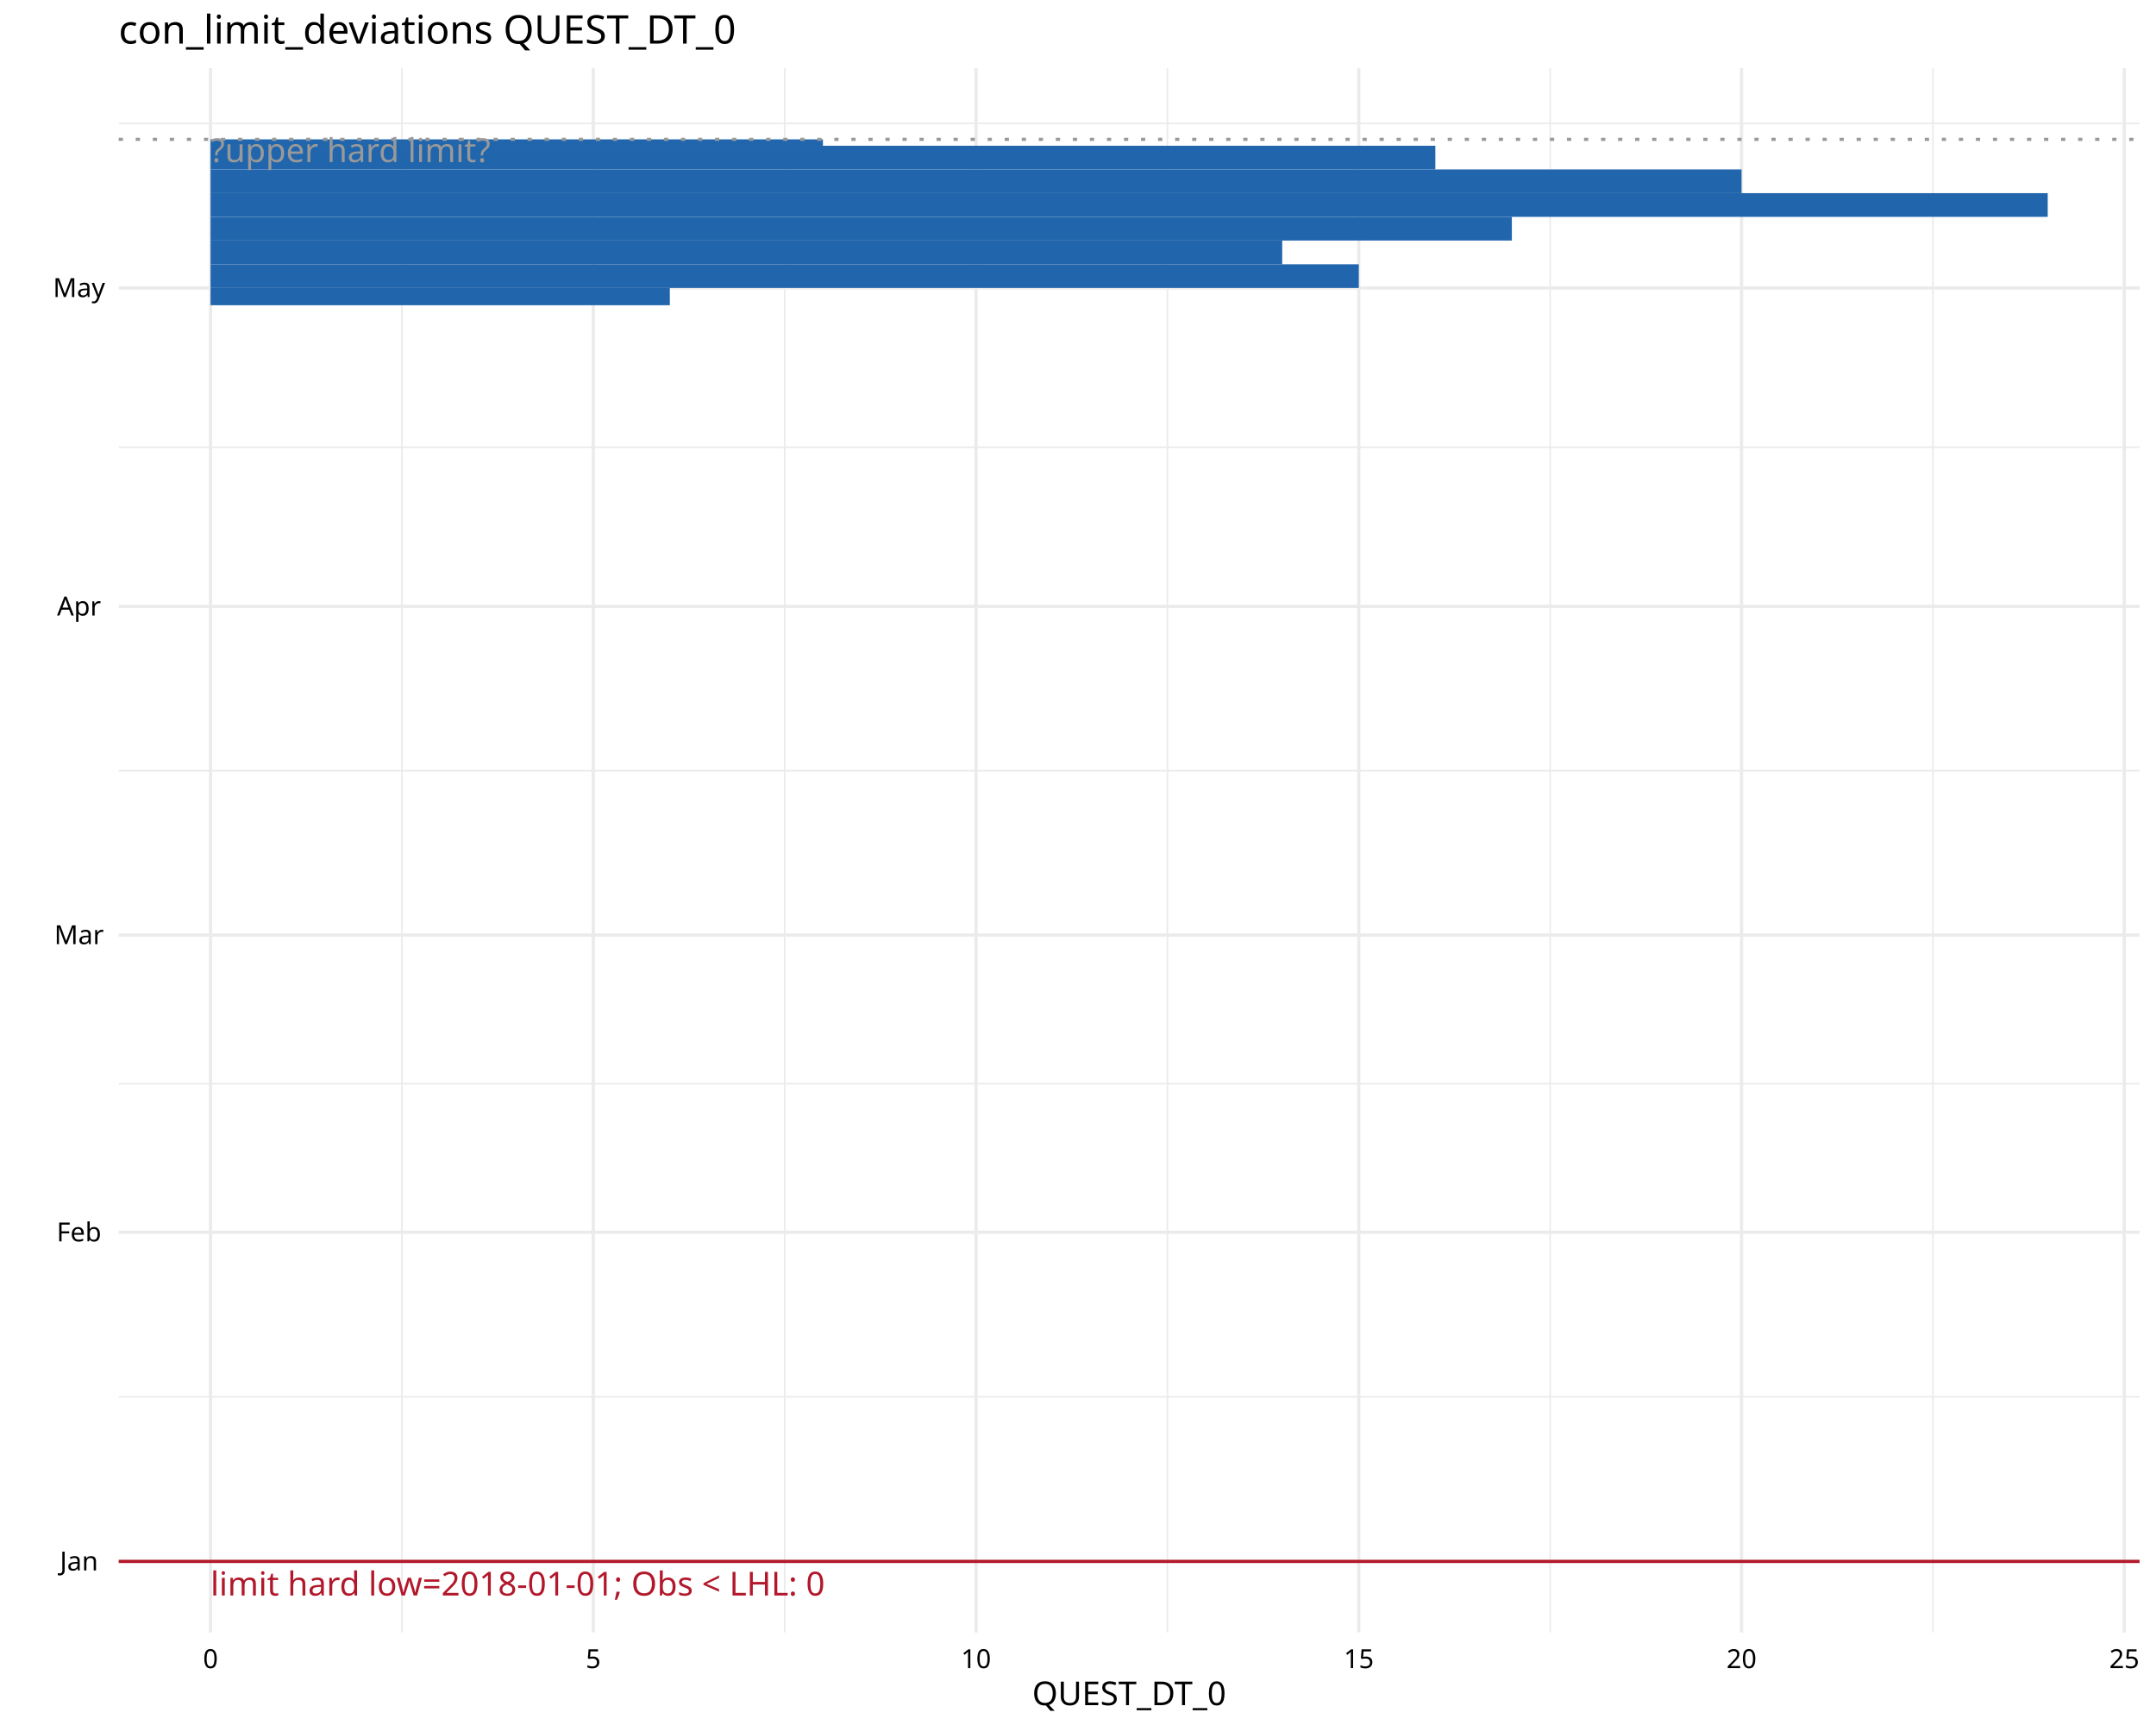
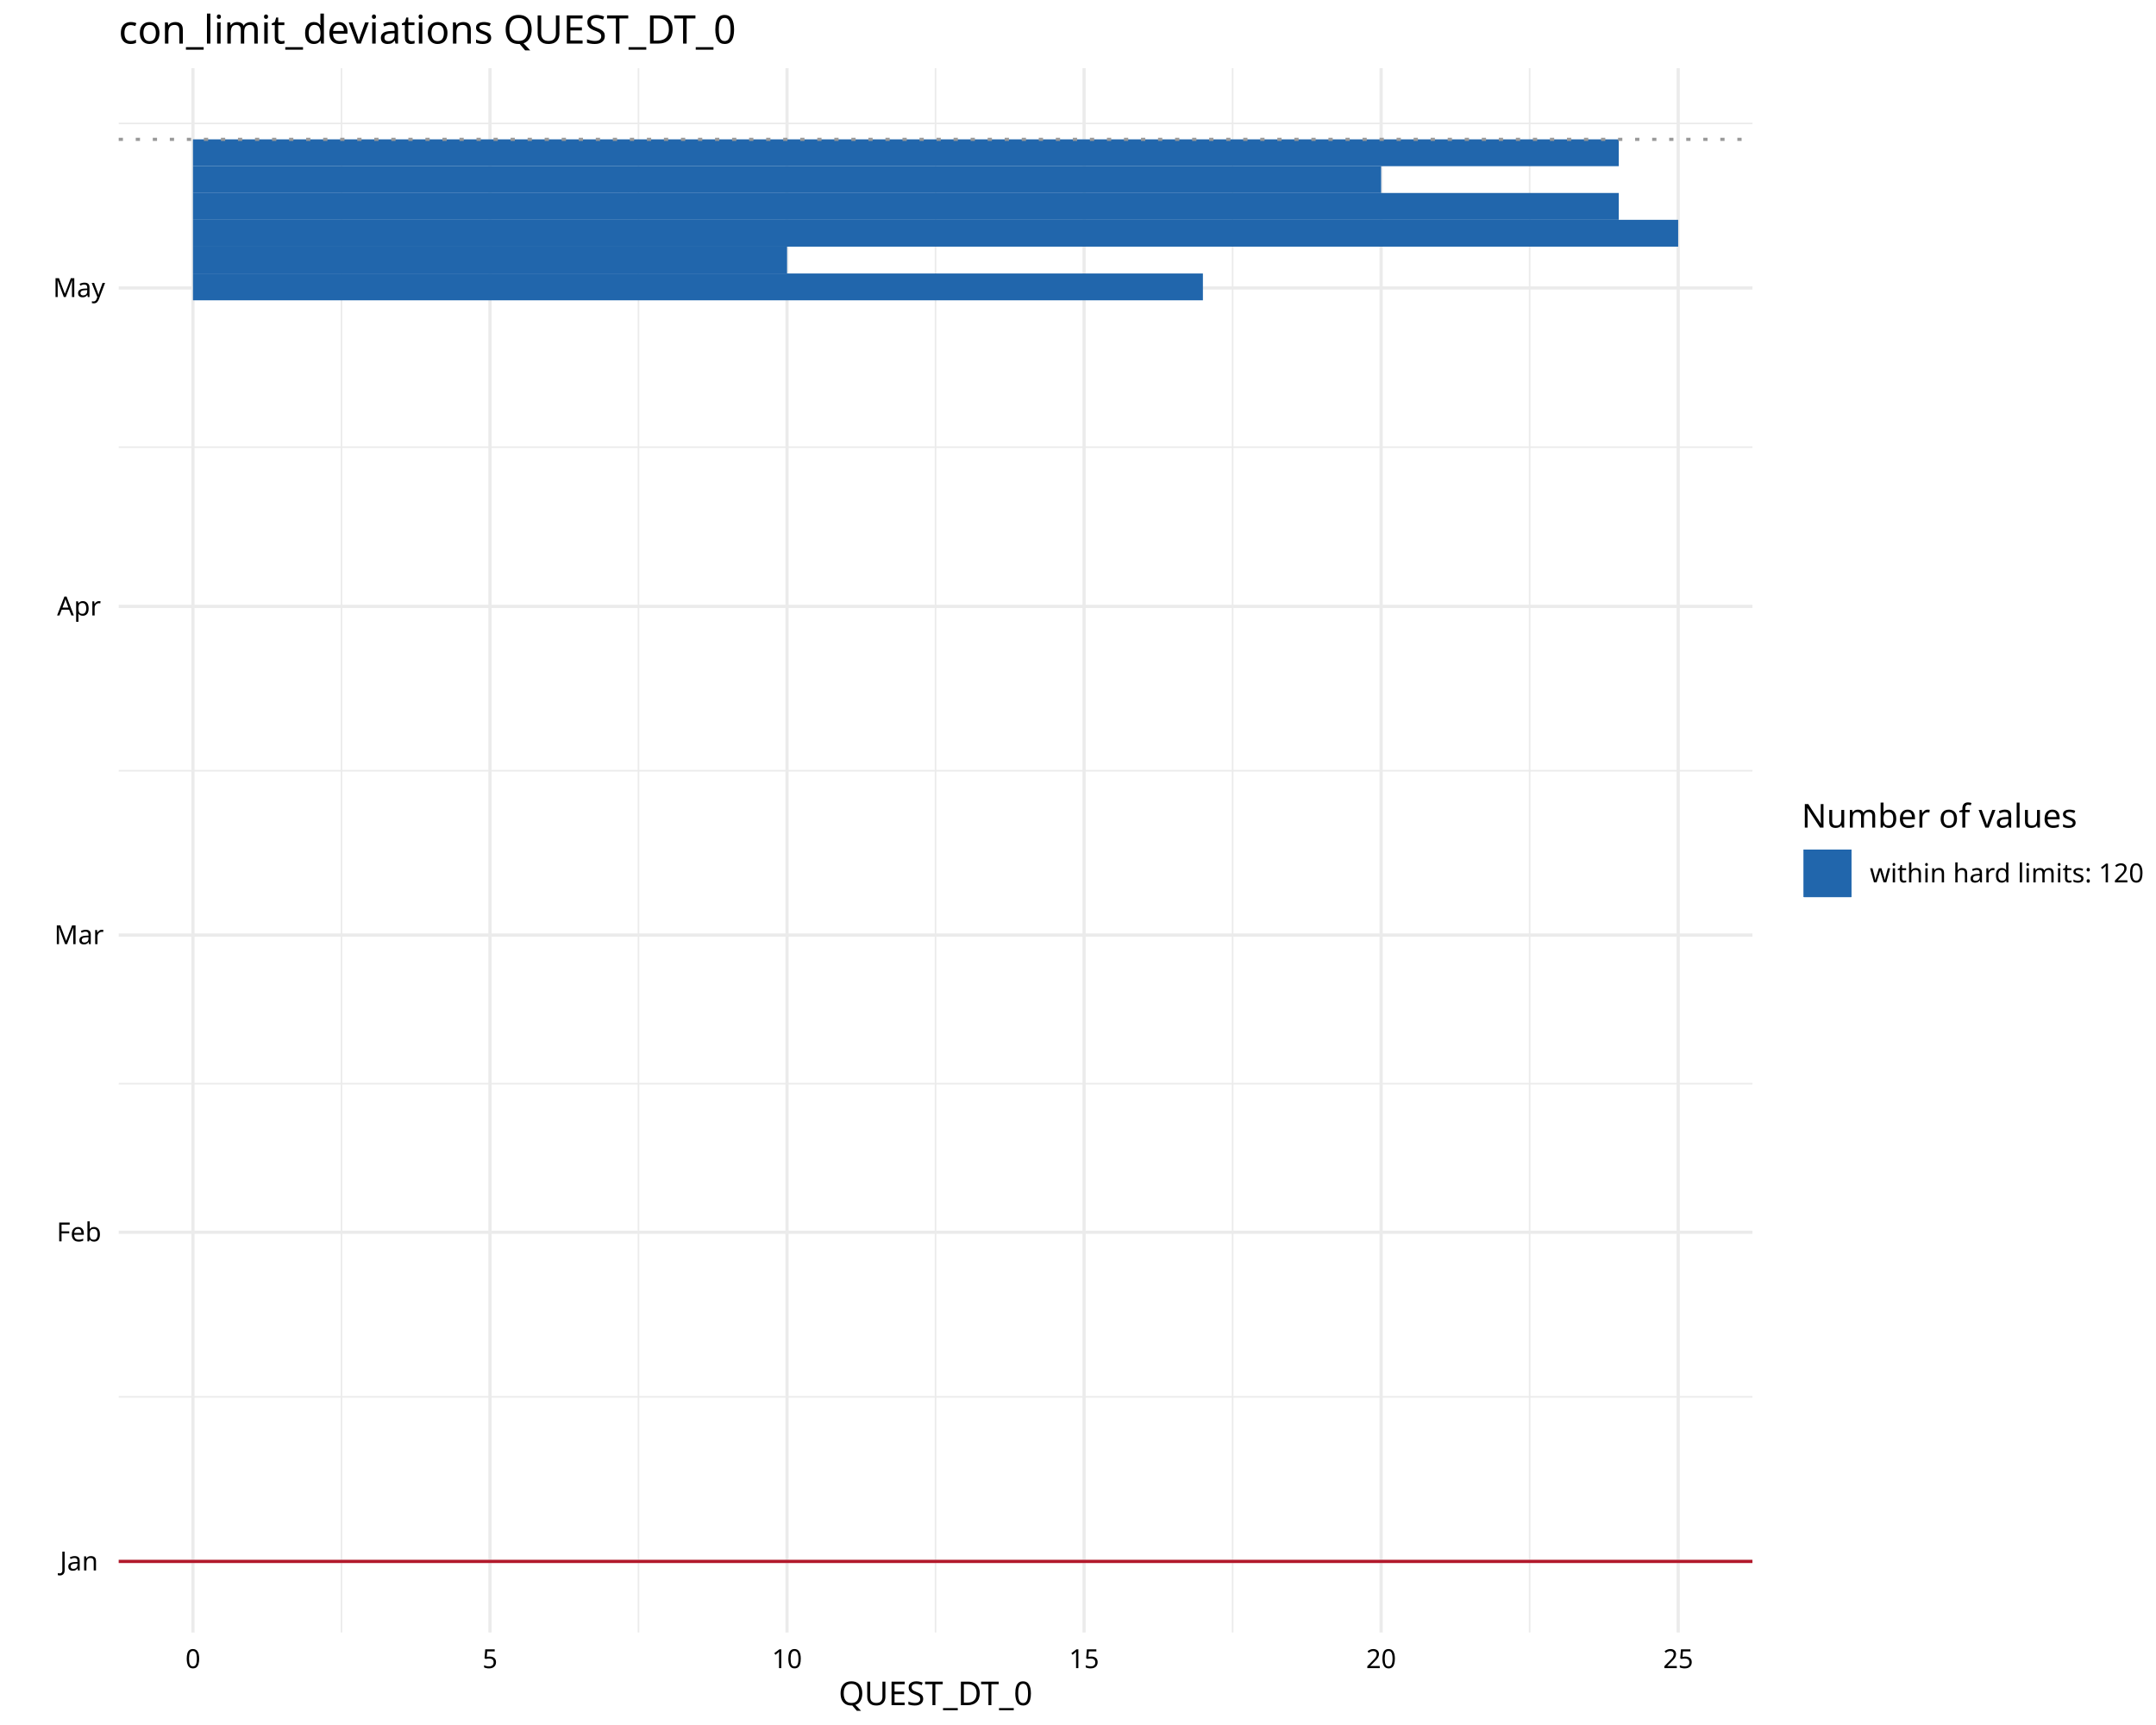
<svg xmlns="http://www.w3.org/2000/svg" class="svglite" data-engine-version="2.0" width="720.00pt" height="576.00pt" viewBox="0 0 720.00 576.00">
  <defs>
    <style type="text/css">
    .svglite line, .svglite polyline, .svglite polygon, .svglite path, .svglite rect, .svglite circle {
      fill: none;
      stroke: #000000;
      stroke-linecap: round;
      stroke-linejoin: round;
      stroke-miterlimit: 10.00;
    }
  </style>
  </defs>
  <rect width="100%" height="100%" style="stroke: none; fill: #FFFFFF;" />
  <defs>
    <clipPath id="cpMC4wMHw3MjAuMDB8MC4wMHw1NzYuMDA=">
      <rect x="0.00" y="0.00" width="720.00" height="576.00" />
    </clipPath>
  </defs>
  <g clip-path="url(#cpMC4wMHw3MjAuMDB8MC4wMHw1NzYuMDA=)">
</g>
  <defs>
-     <clipPath id="cpMzkuNjR8NzE0LjUyfDIyLjc4fDU0NS4xMQ==">
-       <rect x="39.64" y="22.78" width="674.88" height="522.33" />
+     <clipPath id="cpMzkuNjR8NTg1LjIzfDIyLjc4fDU0NS4xMQ==">
+       <rect x="39.64" y="22.78" width="545.59" height="522.33" />
    </clipPath>
  </defs>
-   <g clip-path="url(#cpMzkuNjR8NzE0LjUyfDIyLjc4fDU0NS4xMQ==)">
-     <polyline points="39.64,466.43 714.52,466.43 " style="stroke-width: 0.53; stroke: #EBEBEB; stroke-linecap: butt;" />
-     <polyline points="39.64,361.86 714.52,361.86 " style="stroke-width: 0.53; stroke: #EBEBEB; stroke-linecap: butt;" />
-     <polyline points="39.64,257.36 714.52,257.36 " style="stroke-width: 0.53; stroke: #EBEBEB; stroke-linecap: butt;" />
-     <polyline points="39.64,149.32 714.52,149.32 " style="stroke-width: 0.53; stroke: #EBEBEB; stroke-linecap: butt;" />
-     <polyline points="39.64,41.21 714.52,41.21 " style="stroke-width: 0.53; stroke: #EBEBEB; stroke-linecap: butt;" />
-     <polyline points="134.22,545.11 134.22,22.78 " style="stroke-width: 0.53; stroke: #EBEBEB; stroke-linecap: butt;" />
-     <polyline points="262.04,545.11 262.04,22.78 " style="stroke-width: 0.53; stroke: #EBEBEB; stroke-linecap: butt;" />
-     <polyline points="389.86,545.11 389.86,22.78 " style="stroke-width: 0.53; stroke: #EBEBEB; stroke-linecap: butt;" />
-     <polyline points="517.68,545.11 517.68,22.78 " style="stroke-width: 0.53; stroke: #EBEBEB; stroke-linecap: butt;" />
-     <polyline points="645.50,545.11 645.50,22.78 " style="stroke-width: 0.53; stroke: #EBEBEB; stroke-linecap: butt;" />
-     <polyline points="39.64,521.37 714.52,521.37 " style="stroke-width: 1.07; stroke: #EBEBEB; stroke-linecap: butt;" />
-     <polyline points="39.64,411.48 714.52,411.48 " style="stroke-width: 1.07; stroke: #EBEBEB; stroke-linecap: butt;" />
-     <polyline points="39.64,312.23 714.52,312.23 " style="stroke-width: 1.07; stroke: #EBEBEB; stroke-linecap: butt;" />
-     <polyline points="39.64,202.49 714.52,202.49 " style="stroke-width: 1.07; stroke: #EBEBEB; stroke-linecap: butt;" />
-     <polyline points="39.64,96.15 714.52,96.15 " style="stroke-width: 1.07; stroke: #EBEBEB; stroke-linecap: butt;" />
-     <polyline points="70.31,545.11 70.31,22.78 " style="stroke-width: 1.07; stroke: #EBEBEB; stroke-linecap: butt;" />
-     <polyline points="198.13,545.11 198.13,22.78 " style="stroke-width: 1.07; stroke: #EBEBEB; stroke-linecap: butt;" />
-     <polyline points="325.95,545.11 325.95,22.78 " style="stroke-width: 1.07; stroke: #EBEBEB; stroke-linecap: butt;" />
-     <polyline points="453.77,545.11 453.77,22.78 " style="stroke-width: 1.07; stroke: #EBEBEB; stroke-linecap: butt;" />
-     <polyline points="581.59,545.11 581.59,22.78 " style="stroke-width: 1.07; stroke: #EBEBEB; stroke-linecap: butt;" />
-     <polyline points="709.41,545.11 709.41,22.78 " style="stroke-width: 1.07; stroke: #EBEBEB; stroke-linecap: butt;" />
-     <rect x="70.31" y="513.46" width="0.00" height="7.91" style="stroke-width: 1.07; stroke: none; stroke-linecap: butt; stroke-linejoin: miter; fill: #2166AC;" />
-     <rect x="70.31" y="505.54" width="0.00" height="7.91" style="stroke-width: 1.07; stroke: none; stroke-linecap: butt; stroke-linejoin: miter; fill: #2166AC;" />
-     <rect x="70.31" y="497.63" width="0.00" height="7.91" style="stroke-width: 1.07; stroke: none; stroke-linecap: butt; stroke-linejoin: miter; fill: #2166AC;" />
-     <rect x="70.31" y="489.71" width="0.00" height="7.91" style="stroke-width: 1.07; stroke: none; stroke-linecap: butt; stroke-linejoin: miter; fill: #2166AC;" />
-     <rect x="70.31" y="481.80" width="0.00" height="7.91" style="stroke-width: 1.07; stroke: none; stroke-linecap: butt; stroke-linejoin: miter; fill: #2166AC;" />
-     <rect x="70.31" y="473.89" width="0.00" height="7.91" style="stroke-width: 1.07; stroke: none; stroke-linecap: butt; stroke-linejoin: miter; fill: #2166AC;" />
-     <rect x="70.31" y="465.97" width="0.00" height="7.91" style="stroke-width: 1.07; stroke: none; stroke-linecap: butt; stroke-linejoin: miter; fill: #2166AC;" />
-     <rect x="70.31" y="458.06" width="0.00" height="7.91" style="stroke-width: 1.07; stroke: none; stroke-linecap: butt; stroke-linejoin: miter; fill: #2166AC;" />
-     <rect x="70.31" y="450.14" width="0.00" height="7.91" style="stroke-width: 1.07; stroke: none; stroke-linecap: butt; stroke-linejoin: miter; fill: #2166AC;" />
-     <rect x="70.31" y="442.23" width="0.00" height="7.91" style="stroke-width: 1.07; stroke: none; stroke-linecap: butt; stroke-linejoin: miter; fill: #2166AC;" />
-     <rect x="70.31" y="434.32" width="0.00" height="7.91" style="stroke-width: 1.07; stroke: none; stroke-linecap: butt; stroke-linejoin: miter; fill: #2166AC;" />
-     <rect x="70.31" y="426.40" width="0.00" height="7.91" style="stroke-width: 1.07; stroke: none; stroke-linecap: butt; stroke-linejoin: miter; fill: #2166AC;" />
-     <rect x="70.31" y="418.49" width="0.00" height="7.91" style="stroke-width: 1.07; stroke: none; stroke-linecap: butt; stroke-linejoin: miter; fill: #2166AC;" />
-     <rect x="70.31" y="410.57" width="0.00" height="7.91" style="stroke-width: 1.07; stroke: none; stroke-linecap: butt; stroke-linejoin: miter; fill: #2166AC;" />
-     <rect x="70.31" y="402.66" width="0.00" height="7.91" style="stroke-width: 1.07; stroke: none; stroke-linecap: butt; stroke-linejoin: miter; fill: #2166AC;" />
-     <rect x="70.31" y="394.75" width="0.00" height="7.91" style="stroke-width: 1.07; stroke: none; stroke-linecap: butt; stroke-linejoin: miter; fill: #2166AC;" />
-     <rect x="70.31" y="386.83" width="0.00" height="7.91" style="stroke-width: 1.07; stroke: none; stroke-linecap: butt; stroke-linejoin: miter; fill: #2166AC;" />
-     <rect x="70.31" y="378.92" width="0.00" height="7.91" style="stroke-width: 1.07; stroke: none; stroke-linecap: butt; stroke-linejoin: miter; fill: #2166AC;" />
-     <rect x="70.31" y="371.00" width="0.00" height="7.91" style="stroke-width: 1.07; stroke: none; stroke-linecap: butt; stroke-linejoin: miter; fill: #2166AC;" />
-     <rect x="70.31" y="363.09" width="0.00" height="7.91" style="stroke-width: 1.07; stroke: none; stroke-linecap: butt; stroke-linejoin: miter; fill: #2166AC;" />
-     <rect x="70.31" y="355.17" width="0.00" height="7.91" style="stroke-width: 1.07; stroke: none; stroke-linecap: butt; stroke-linejoin: miter; fill: #2166AC;" />
-     <rect x="70.31" y="347.26" width="0.00" height="7.91" style="stroke-width: 1.07; stroke: none; stroke-linecap: butt; stroke-linejoin: miter; fill: #2166AC;" />
-     <rect x="70.31" y="339.35" width="0.00" height="7.91" style="stroke-width: 1.07; stroke: none; stroke-linecap: butt; stroke-linejoin: miter; fill: #2166AC;" />
-     <rect x="70.31" y="331.43" width="0.00" height="7.91" style="stroke-width: 1.07; stroke: none; stroke-linecap: butt; stroke-linejoin: miter; fill: #2166AC;" />
-     <rect x="70.31" y="323.52" width="0.00" height="7.91" style="stroke-width: 1.07; stroke: none; stroke-linecap: butt; stroke-linejoin: miter; fill: #2166AC;" />
-     <rect x="70.31" y="315.60" width="0.00" height="7.91" style="stroke-width: 1.07; stroke: none; stroke-linecap: butt; stroke-linejoin: miter; fill: #2166AC;" />
-     <rect x="70.31" y="307.69" width="0.00" height="7.91" style="stroke-width: 1.07; stroke: none; stroke-linecap: butt; stroke-linejoin: miter; fill: #2166AC;" />
-     <rect x="70.31" y="299.78" width="0.00" height="7.91" style="stroke-width: 1.07; stroke: none; stroke-linecap: butt; stroke-linejoin: miter; fill: #2166AC;" />
-     <rect x="70.31" y="291.86" width="0.00" height="7.91" style="stroke-width: 1.07; stroke: none; stroke-linecap: butt; stroke-linejoin: miter; fill: #2166AC;" />
-     <rect x="70.31" y="283.95" width="0.00" height="7.91" style="stroke-width: 1.07; stroke: none; stroke-linecap: butt; stroke-linejoin: miter; fill: #2166AC;" />
-     <rect x="70.31" y="276.03" width="0.00" height="7.91" style="stroke-width: 1.07; stroke: none; stroke-linecap: butt; stroke-linejoin: miter; fill: #2166AC;" />
-     <rect x="70.31" y="268.12" width="0.00" height="7.91" style="stroke-width: 1.07; stroke: none; stroke-linecap: butt; stroke-linejoin: miter; fill: #2166AC;" />
-     <rect x="70.31" y="260.21" width="0.00" height="7.91" style="stroke-width: 1.07; stroke: none; stroke-linecap: butt; stroke-linejoin: miter; fill: #2166AC;" />
-     <rect x="70.31" y="252.29" width="0.00" height="7.91" style="stroke-width: 1.07; stroke: none; stroke-linecap: butt; stroke-linejoin: miter; fill: #2166AC;" />
-     <rect x="70.31" y="244.38" width="0.00" height="7.91" style="stroke-width: 1.07; stroke: none; stroke-linecap: butt; stroke-linejoin: miter; fill: #2166AC;" />
-     <rect x="70.31" y="236.46" width="0.00" height="7.91" style="stroke-width: 1.07; stroke: none; stroke-linecap: butt; stroke-linejoin: miter; fill: #2166AC;" />
-     <rect x="70.31" y="228.55" width="0.00" height="7.91" style="stroke-width: 1.07; stroke: none; stroke-linecap: butt; stroke-linejoin: miter; fill: #2166AC;" />
-     <rect x="70.31" y="220.64" width="0.00" height="7.91" style="stroke-width: 1.07; stroke: none; stroke-linecap: butt; stroke-linejoin: miter; fill: #2166AC;" />
-     <rect x="70.31" y="212.72" width="0.00" height="7.91" style="stroke-width: 1.07; stroke: none; stroke-linecap: butt; stroke-linejoin: miter; fill: #2166AC;" />
-     <rect x="70.31" y="204.81" width="0.00" height="7.91" style="stroke-width: 1.07; stroke: none; stroke-linecap: butt; stroke-linejoin: miter; fill: #2166AC;" />
-     <rect x="70.31" y="196.89" width="0.00" height="7.91" style="stroke-width: 1.07; stroke: none; stroke-linecap: butt; stroke-linejoin: miter; fill: #2166AC;" />
-     <rect x="70.31" y="188.98" width="0.00" height="7.91" style="stroke-width: 1.07; stroke: none; stroke-linecap: butt; stroke-linejoin: miter; fill: #2166AC;" />
-     <rect x="70.31" y="181.06" width="0.00" height="7.91" style="stroke-width: 1.07; stroke: none; stroke-linecap: butt; stroke-linejoin: miter; fill: #2166AC;" />
-     <rect x="70.31" y="173.15" width="0.00" height="7.91" style="stroke-width: 1.07; stroke: none; stroke-linecap: butt; stroke-linejoin: miter; fill: #2166AC;" />
-     <rect x="70.31" y="165.24" width="0.00" height="7.91" style="stroke-width: 1.07; stroke: none; stroke-linecap: butt; stroke-linejoin: miter; fill: #2166AC;" />
-     <rect x="70.31" y="157.32" width="0.00" height="7.91" style="stroke-width: 1.07; stroke: none; stroke-linecap: butt; stroke-linejoin: miter; fill: #2166AC;" />
-     <rect x="70.31" y="149.41" width="0.00" height="7.91" style="stroke-width: 1.07; stroke: none; stroke-linecap: butt; stroke-linejoin: miter; fill: #2166AC;" />
-     <rect x="70.31" y="141.49" width="0.00" height="7.91" style="stroke-width: 1.07; stroke: none; stroke-linecap: butt; stroke-linejoin: miter; fill: #2166AC;" />
-     <rect x="70.31" y="133.58" width="0.00" height="7.91" style="stroke-width: 1.07; stroke: none; stroke-linecap: butt; stroke-linejoin: miter; fill: #2166AC;" />
-     <rect x="70.31" y="125.67" width="0.00" height="7.91" style="stroke-width: 1.07; stroke: none; stroke-linecap: butt; stroke-linejoin: miter; fill: #2166AC;" />
-     <rect x="70.31" y="117.75" width="0.00" height="7.91" style="stroke-width: 1.07; stroke: none; stroke-linecap: butt; stroke-linejoin: miter; fill: #2166AC;" />
-     <rect x="70.31" y="109.84" width="0.00" height="7.91" style="stroke-width: 1.07; stroke: none; stroke-linecap: butt; stroke-linejoin: miter; fill: #2166AC;" />
-     <rect x="70.31" y="104.07" width="0.00" height="5.77" style="stroke-width: 1.07; stroke: none; stroke-linecap: butt; stroke-linejoin: miter; fill: #2166AC;" />
-     <rect x="70.31" y="101.92" width="0.00" height="2.14" style="stroke-width: 1.07; stroke: none; stroke-linecap: butt; stroke-linejoin: miter; fill: #2166AC;" />
-     <rect x="70.31" y="96.15" width="153.38" height="5.77" style="stroke-width: 1.07; stroke: none; stroke-linecap: butt; stroke-linejoin: miter; fill: #2166AC;" />
-     <rect x="70.31" y="88.24" width="383.46" height="7.91" style="stroke-width: 1.07; stroke: none; stroke-linecap: butt; stroke-linejoin: miter; fill: #2166AC;" />
-     <rect x="70.31" y="80.32" width="357.89" height="7.91" style="stroke-width: 1.07; stroke: none; stroke-linecap: butt; stroke-linejoin: miter; fill: #2166AC;" />
-     <rect x="70.31" y="72.41" width="434.58" height="7.91" style="stroke-width: 1.07; stroke: none; stroke-linecap: butt; stroke-linejoin: miter; fill: #2166AC;" />
-     <rect x="70.31" y="64.50" width="613.53" height="7.91" style="stroke-width: 1.07; stroke: none; stroke-linecap: butt; stroke-linejoin: miter; fill: #2166AC;" />
-     <rect x="70.31" y="56.58" width="511.28" height="7.91" style="stroke-width: 1.07; stroke: none; stroke-linecap: butt; stroke-linejoin: miter; fill: #2166AC;" />
-     <rect x="70.31" y="48.67" width="409.02" height="7.91" style="stroke-width: 1.07; stroke: none; stroke-linecap: butt; stroke-linejoin: miter; fill: #2166AC;" />
-     <rect x="70.31" y="46.53" width="204.51" height="2.14" style="stroke-width: 1.07; stroke: none; stroke-linecap: butt; stroke-linejoin: miter; fill: #2166AC;" />
-     <rect x="70.31" y="38.61" width="0.00" height="7.91" style="stroke-width: 1.07; stroke: none; stroke-linecap: butt; stroke-linejoin: miter; fill: #2166AC;" />
-     <line x1="39.64" y1="521.37" x2="714.52" y2="521.37" style="stroke-width: 1.07; stroke: #B2182B; stroke-linecap: butt;" />
-     <text x="70.31" y="532.77" style="font-size: 11.04px; fill: #B2182B; font-family: sans;" textLength="198.85px" lengthAdjust="spacingAndGlyphs">limit hard low=2018-01-01; Obs &lt; LHL: 0</text>
-     <line x1="39.64" y1="46.53" x2="714.52" y2="46.53" style="stroke-width: 1.07; stroke: #999999; stroke-dasharray: 1.42,4.27; stroke-linecap: butt;" />
-     <text x="70.31" y="54.12" style="font-size: 11.04px; fill: #999999; font-family: sans;" textLength="88.37px" lengthAdjust="spacingAndGlyphs">?upper hard limit?</text>
+   <g clip-path="url(#cpMzkuNjR8NTg1LjIzfDIyLjc4fDU0NS4xMQ==)">
+     <polyline points="39.64,466.43 585.23,466.43 " style="stroke-width: 0.53; stroke: #EBEBEB; stroke-linecap: butt;" />
+     <polyline points="39.64,361.86 585.23,361.86 " style="stroke-width: 0.53; stroke: #EBEBEB; stroke-linecap: butt;" />
+     <polyline points="39.64,257.36 585.23,257.36 " style="stroke-width: 0.53; stroke: #EBEBEB; stroke-linecap: butt;" />
+     <polyline points="39.64,149.32 585.23,149.32 " style="stroke-width: 0.53; stroke: #EBEBEB; stroke-linecap: butt;" />
+     <polyline points="39.64,41.21 585.23,41.21 " style="stroke-width: 0.53; stroke: #EBEBEB; stroke-linecap: butt;" />
+     <polyline points="114.04,545.11 114.04,22.78 " style="stroke-width: 0.53; stroke: #EBEBEB; stroke-linecap: butt;" />
+     <polyline points="213.23,545.11 213.23,22.78 " style="stroke-width: 0.53; stroke: #EBEBEB; stroke-linecap: butt;" />
+     <polyline points="312.43,545.11 312.43,22.78 " style="stroke-width: 0.53; stroke: #EBEBEB; stroke-linecap: butt;" />
+     <polyline points="411.63,545.11 411.63,22.78 " style="stroke-width: 0.53; stroke: #EBEBEB; stroke-linecap: butt;" />
+     <polyline points="510.83,545.11 510.83,22.78 " style="stroke-width: 0.53; stroke: #EBEBEB; stroke-linecap: butt;" />
+     <polyline points="39.64,521.37 585.23,521.37 " style="stroke-width: 1.07; stroke: #EBEBEB; stroke-linecap: butt;" />
+     <polyline points="39.64,411.48 585.23,411.48 " style="stroke-width: 1.07; stroke: #EBEBEB; stroke-linecap: butt;" />
+     <polyline points="39.64,312.23 585.23,312.23 " style="stroke-width: 1.07; stroke: #EBEBEB; stroke-linecap: butt;" />
+     <polyline points="39.64,202.49 585.23,202.49 " style="stroke-width: 1.07; stroke: #EBEBEB; stroke-linecap: butt;" />
+     <polyline points="39.64,96.15 585.23,96.15 " style="stroke-width: 1.07; stroke: #EBEBEB; stroke-linecap: butt;" />
+     <polyline points="64.44,545.11 64.44,22.78 " style="stroke-width: 1.07; stroke: #EBEBEB; stroke-linecap: butt;" />
+     <polyline points="163.63,545.11 163.63,22.78 " style="stroke-width: 1.07; stroke: #EBEBEB; stroke-linecap: butt;" />
+     <polyline points="262.83,545.11 262.83,22.78 " style="stroke-width: 1.07; stroke: #EBEBEB; stroke-linecap: butt;" />
+     <polyline points="362.03,545.11 362.03,22.78 " style="stroke-width: 1.07; stroke: #EBEBEB; stroke-linecap: butt;" />
+     <polyline points="461.23,545.11 461.23,22.78 " style="stroke-width: 1.07; stroke: #EBEBEB; stroke-linecap: butt;" />
+     <polyline points="560.43,545.11 560.43,22.78 " style="stroke-width: 1.07; stroke: #EBEBEB; stroke-linecap: butt;" />
+     <rect x="64.44" y="512.41" width="0.00" height="8.96" style="stroke-width: 1.07; stroke: none; stroke-linecap: butt; stroke-linejoin: miter; fill: #2166AC;" />
+     <rect x="64.44" y="503.45" width="0.00" height="8.96" style="stroke-width: 1.07; stroke: none; stroke-linecap: butt; stroke-linejoin: miter; fill: #2166AC;" />
+     <rect x="64.44" y="494.49" width="0.00" height="8.96" style="stroke-width: 1.07; stroke: none; stroke-linecap: butt; stroke-linejoin: miter; fill: #2166AC;" />
+     <rect x="64.44" y="485.53" width="0.00" height="8.96" style="stroke-width: 1.07; stroke: none; stroke-linecap: butt; stroke-linejoin: miter; fill: #2166AC;" />
+     <rect x="64.44" y="476.57" width="0.00" height="8.96" style="stroke-width: 1.07; stroke: none; stroke-linecap: butt; stroke-linejoin: miter; fill: #2166AC;" />
+     <rect x="64.44" y="467.61" width="0.00" height="8.96" style="stroke-width: 1.07; stroke: none; stroke-linecap: butt; stroke-linejoin: miter; fill: #2166AC;" />
+     <rect x="64.44" y="458.65" width="0.00" height="8.96" style="stroke-width: 1.07; stroke: none; stroke-linecap: butt; stroke-linejoin: miter; fill: #2166AC;" />
+     <rect x="64.44" y="449.70" width="0.00" height="8.96" style="stroke-width: 1.07; stroke: none; stroke-linecap: butt; stroke-linejoin: miter; fill: #2166AC;" />
+     <rect x="64.44" y="440.74" width="0.00" height="8.96" style="stroke-width: 1.07; stroke: none; stroke-linecap: butt; stroke-linejoin: miter; fill: #2166AC;" />
+     <rect x="64.44" y="431.78" width="0.00" height="8.96" style="stroke-width: 1.07; stroke: none; stroke-linecap: butt; stroke-linejoin: miter; fill: #2166AC;" />
+     <rect x="64.44" y="422.82" width="0.00" height="8.96" style="stroke-width: 1.07; stroke: none; stroke-linecap: butt; stroke-linejoin: miter; fill: #2166AC;" />
+     <rect x="64.44" y="413.86" width="0.00" height="8.96" style="stroke-width: 1.07; stroke: none; stroke-linecap: butt; stroke-linejoin: miter; fill: #2166AC;" />
+     <rect x="64.44" y="404.90" width="0.00" height="8.96" style="stroke-width: 1.07; stroke: none; stroke-linecap: butt; stroke-linejoin: miter; fill: #2166AC;" />
+     <rect x="64.44" y="395.94" width="0.00" height="8.96" style="stroke-width: 1.07; stroke: none; stroke-linecap: butt; stroke-linejoin: miter; fill: #2166AC;" />
+     <rect x="64.44" y="386.98" width="0.00" height="8.96" style="stroke-width: 1.07; stroke: none; stroke-linecap: butt; stroke-linejoin: miter; fill: #2166AC;" />
+     <rect x="64.44" y="378.02" width="0.00" height="8.96" style="stroke-width: 1.07; stroke: none; stroke-linecap: butt; stroke-linejoin: miter; fill: #2166AC;" />
+     <rect x="64.44" y="369.06" width="0.00" height="8.96" style="stroke-width: 1.07; stroke: none; stroke-linecap: butt; stroke-linejoin: miter; fill: #2166AC;" />
+     <rect x="64.44" y="360.10" width="0.00" height="8.96" style="stroke-width: 1.07; stroke: none; stroke-linecap: butt; stroke-linejoin: miter; fill: #2166AC;" />
+     <rect x="64.44" y="351.14" width="0.00" height="8.96" style="stroke-width: 1.07; stroke: none; stroke-linecap: butt; stroke-linejoin: miter; fill: #2166AC;" />
+     <rect x="64.44" y="342.18" width="0.00" height="8.96" style="stroke-width: 1.07; stroke: none; stroke-linecap: butt; stroke-linejoin: miter; fill: #2166AC;" />
+     <rect x="64.44" y="333.22" width="0.00" height="8.96" style="stroke-width: 1.07; stroke: none; stroke-linecap: butt; stroke-linejoin: miter; fill: #2166AC;" />
+     <rect x="64.44" y="324.26" width="0.00" height="8.96" style="stroke-width: 1.07; stroke: none; stroke-linecap: butt; stroke-linejoin: miter; fill: #2166AC;" />
+     <rect x="64.44" y="315.31" width="0.00" height="8.96" style="stroke-width: 1.07; stroke: none; stroke-linecap: butt; stroke-linejoin: miter; fill: #2166AC;" />
+     <rect x="64.44" y="306.35" width="0.00" height="8.96" style="stroke-width: 1.07; stroke: none; stroke-linecap: butt; stroke-linejoin: miter; fill: #2166AC;" />
+     <rect x="64.44" y="297.39" width="0.00" height="8.96" style="stroke-width: 1.07; stroke: none; stroke-linecap: butt; stroke-linejoin: miter; fill: #2166AC;" />
+     <rect x="64.44" y="288.43" width="0.00" height="8.96" style="stroke-width: 1.07; stroke: none; stroke-linecap: butt; stroke-linejoin: miter; fill: #2166AC;" />
+     <rect x="64.44" y="279.47" width="0.00" height="8.96" style="stroke-width: 1.07; stroke: none; stroke-linecap: butt; stroke-linejoin: miter; fill: #2166AC;" />
+     <rect x="64.44" y="270.51" width="0.00" height="8.96" style="stroke-width: 1.07; stroke: none; stroke-linecap: butt; stroke-linejoin: miter; fill: #2166AC;" />
+     <rect x="64.44" y="261.55" width="0.00" height="8.96" style="stroke-width: 1.07; stroke: none; stroke-linecap: butt; stroke-linejoin: miter; fill: #2166AC;" />
+     <rect x="64.44" y="252.59" width="0.00" height="8.96" style="stroke-width: 1.07; stroke: none; stroke-linecap: butt; stroke-linejoin: miter; fill: #2166AC;" />
+     <rect x="64.44" y="243.63" width="0.00" height="8.96" style="stroke-width: 1.07; stroke: none; stroke-linecap: butt; stroke-linejoin: miter; fill: #2166AC;" />
+     <rect x="64.44" y="234.67" width="0.00" height="8.96" style="stroke-width: 1.07; stroke: none; stroke-linecap: butt; stroke-linejoin: miter; fill: #2166AC;" />
+     <rect x="64.44" y="225.71" width="0.00" height="8.96" style="stroke-width: 1.07; stroke: none; stroke-linecap: butt; stroke-linejoin: miter; fill: #2166AC;" />
+     <rect x="64.44" y="216.75" width="0.00" height="8.96" style="stroke-width: 1.07; stroke: none; stroke-linecap: butt; stroke-linejoin: miter; fill: #2166AC;" />
+     <rect x="64.44" y="207.79" width="0.00" height="8.96" style="stroke-width: 1.07; stroke: none; stroke-linecap: butt; stroke-linejoin: miter; fill: #2166AC;" />
+     <rect x="64.44" y="198.83" width="0.00" height="8.96" style="stroke-width: 1.07; stroke: none; stroke-linecap: butt; stroke-linejoin: miter; fill: #2166AC;" />
+     <rect x="64.44" y="189.87" width="0.00" height="8.96" style="stroke-width: 1.07; stroke: none; stroke-linecap: butt; stroke-linejoin: miter; fill: #2166AC;" />
+     <rect x="64.44" y="180.92" width="0.00" height="8.96" style="stroke-width: 1.07; stroke: none; stroke-linecap: butt; stroke-linejoin: miter; fill: #2166AC;" />
+     <rect x="64.44" y="171.96" width="0.00" height="8.96" style="stroke-width: 1.07; stroke: none; stroke-linecap: butt; stroke-linejoin: miter; fill: #2166AC;" />
+     <rect x="64.44" y="163.00" width="0.00" height="8.96" style="stroke-width: 1.07; stroke: none; stroke-linecap: butt; stroke-linejoin: miter; fill: #2166AC;" />
+     <rect x="64.44" y="154.04" width="0.00" height="8.96" style="stroke-width: 1.07; stroke: none; stroke-linecap: butt; stroke-linejoin: miter; fill: #2166AC;" />
+     <rect x="64.44" y="145.08" width="0.00" height="8.96" style="stroke-width: 1.07; stroke: none; stroke-linecap: butt; stroke-linejoin: miter; fill: #2166AC;" />
+     <rect x="64.44" y="136.12" width="0.00" height="8.96" style="stroke-width: 1.07; stroke: none; stroke-linecap: butt; stroke-linejoin: miter; fill: #2166AC;" />
+     <rect x="64.44" y="127.16" width="0.00" height="8.96" style="stroke-width: 1.07; stroke: none; stroke-linecap: butt; stroke-linejoin: miter; fill: #2166AC;" />
+     <rect x="64.44" y="118.20" width="0.00" height="8.96" style="stroke-width: 1.07; stroke: none; stroke-linecap: butt; stroke-linejoin: miter; fill: #2166AC;" />
+     <rect x="64.44" y="109.24" width="0.00" height="8.96" style="stroke-width: 1.07; stroke: none; stroke-linecap: butt; stroke-linejoin: miter; fill: #2166AC;" />
+     <rect x="64.44" y="100.28" width="0.00" height="8.96" style="stroke-width: 1.07; stroke: none; stroke-linecap: butt; stroke-linejoin: miter; fill: #2166AC;" />
+     <rect x="64.44" y="91.32" width="337.27" height="8.96" style="stroke-width: 1.07; stroke: none; stroke-linecap: butt; stroke-linejoin: miter; fill: #2166AC;" />
+     <rect x="64.44" y="82.36" width="198.40" height="8.96" style="stroke-width: 1.07; stroke: none; stroke-linecap: butt; stroke-linejoin: miter; fill: #2166AC;" />
+     <rect x="64.44" y="73.40" width="495.99" height="8.96" style="stroke-width: 1.07; stroke: none; stroke-linecap: butt; stroke-linejoin: miter; fill: #2166AC;" />
+     <rect x="64.44" y="64.44" width="476.15" height="8.96" style="stroke-width: 1.07; stroke: none; stroke-linecap: butt; stroke-linejoin: miter; fill: #2166AC;" />
+     <rect x="64.44" y="55.49" width="396.79" height="8.96" style="stroke-width: 1.07; stroke: none; stroke-linecap: butt; stroke-linejoin: miter; fill: #2166AC;" />
+     <rect x="64.44" y="46.53" width="476.15" height="8.96" style="stroke-width: 1.07; stroke: none; stroke-linecap: butt; stroke-linejoin: miter; fill: #2166AC;" />
+     <line x1="39.64" y1="521.37" x2="585.23" y2="521.37" style="stroke-width: 1.07; stroke: #B2182B; stroke-linecap: butt;" />
+     <line x1="39.64" y1="46.53" x2="585.23" y2="46.53" style="stroke-width: 1.07; stroke: #999999; stroke-dasharray: 1.42,4.27; stroke-linecap: butt;" />
  </g>
  <g clip-path="url(#cpMC4wMHw3MjAuMDB8MC4wMHw1NzYuMDA=)">
    <text x="26.39" y="524.40" text-anchor="middle" style="font-size: 8.80px; font-family: sans;" textLength="14.19px" lengthAdjust="spacingAndGlyphs">Jan</text>
    <text x="26.39" y="414.51" text-anchor="middle" style="font-size: 8.80px; font-family: sans;" textLength="15.16px" lengthAdjust="spacingAndGlyphs">Feb</text>
    <text x="26.39" y="315.26" text-anchor="middle" style="font-size: 8.80px; font-family: sans;" textLength="15.16px" lengthAdjust="spacingAndGlyphs">Mar</text>
    <text x="26.39" y="205.52" text-anchor="middle" style="font-size: 8.80px; font-family: sans;" textLength="13.70px" lengthAdjust="spacingAndGlyphs">Apr</text>
    <text x="26.39" y="99.18" text-anchor="middle" style="font-size: 8.80px; font-family: sans;" textLength="16.63px" lengthAdjust="spacingAndGlyphs">May</text>
-     <text x="70.31" y="557.01" text-anchor="middle" style="font-size: 8.80px; font-family: sans;" textLength="4.89px" lengthAdjust="spacingAndGlyphs">0</text>
-     <text x="198.13" y="557.01" text-anchor="middle" style="font-size: 8.80px; font-family: sans;" textLength="4.89px" lengthAdjust="spacingAndGlyphs">5</text>
-     <text x="325.95" y="557.01" text-anchor="middle" style="font-size: 8.80px; font-family: sans;" textLength="9.79px" lengthAdjust="spacingAndGlyphs">10</text>
-     <text x="453.77" y="557.01" text-anchor="middle" style="font-size: 8.80px; font-family: sans;" textLength="9.79px" lengthAdjust="spacingAndGlyphs">15</text>
-     <text x="581.59" y="557.01" text-anchor="middle" style="font-size: 8.80px; font-family: sans;" textLength="9.79px" lengthAdjust="spacingAndGlyphs">20</text>
-     <text x="709.41" y="557.01" text-anchor="middle" style="font-size: 8.80px; font-family: sans;" textLength="9.79px" lengthAdjust="spacingAndGlyphs">25</text>
-     <text x="377.08" y="569.38" text-anchor="middle" style="font-size: 11.00px; font-family: sans;" textLength="70.92px" lengthAdjust="spacingAndGlyphs">QUEST_DT_0</text>
+     <text x="64.44" y="557.01" text-anchor="middle" style="font-size: 8.80px; font-family: sans;" textLength="4.89px" lengthAdjust="spacingAndGlyphs">0</text>
+     <text x="163.63" y="557.01" text-anchor="middle" style="font-size: 8.80px; font-family: sans;" textLength="4.89px" lengthAdjust="spacingAndGlyphs">5</text>
+     <text x="262.83" y="557.01" text-anchor="middle" style="font-size: 8.80px; font-family: sans;" textLength="9.79px" lengthAdjust="spacingAndGlyphs">10</text>
+     <text x="362.03" y="557.01" text-anchor="middle" style="font-size: 8.80px; font-family: sans;" textLength="9.79px" lengthAdjust="spacingAndGlyphs">15</text>
+     <text x="461.23" y="557.01" text-anchor="middle" style="font-size: 8.80px; font-family: sans;" textLength="9.79px" lengthAdjust="spacingAndGlyphs">20</text>
+     <text x="560.43" y="557.01" text-anchor="middle" style="font-size: 8.80px; font-family: sans;" textLength="9.79px" lengthAdjust="spacingAndGlyphs">25</text>
+     <text x="312.43" y="569.38" text-anchor="middle" style="font-size: 11.00px; font-family: sans;" textLength="70.92px" lengthAdjust="spacingAndGlyphs">QUEST_DT_0</text>
+     <text x="601.66" y="276.35" style="font-size: 11.00px; font-family: sans;" textLength="86.22px" lengthAdjust="spacingAndGlyphs">Number of values</text>
+     <rect x="602.37" y="283.68" width="15.86" height="15.86" style="stroke-width: 1.07; stroke: none; stroke-linecap: butt; stroke-linejoin: miter; fill: #2166AC;" />
+     <rect x="602.37" y="283.68" width="15.86" height="15.86" style="stroke-width: 1.07; stroke: none; stroke-linecap: butt; stroke-linejoin: miter; fill: #2166AC;" />
+     <rect x="602.37" y="283.68" width="15.86" height="15.86" style="stroke-width: 1.07; stroke: none; stroke-linecap: butt; stroke-linejoin: miter; fill: #2166AC;" />
+     <text x="624.42" y="294.64" style="font-size: 8.80px; font-family: sans;" textLength="84.62px" lengthAdjust="spacingAndGlyphs">within hard limits: 120</text>
    <text x="39.64" y="14.56" style="font-size: 13.20px; font-family: sans;" textLength="207.65px" lengthAdjust="spacingAndGlyphs">con_limit_deviations QUEST_DT_0</text>
  </g>
</svg>
